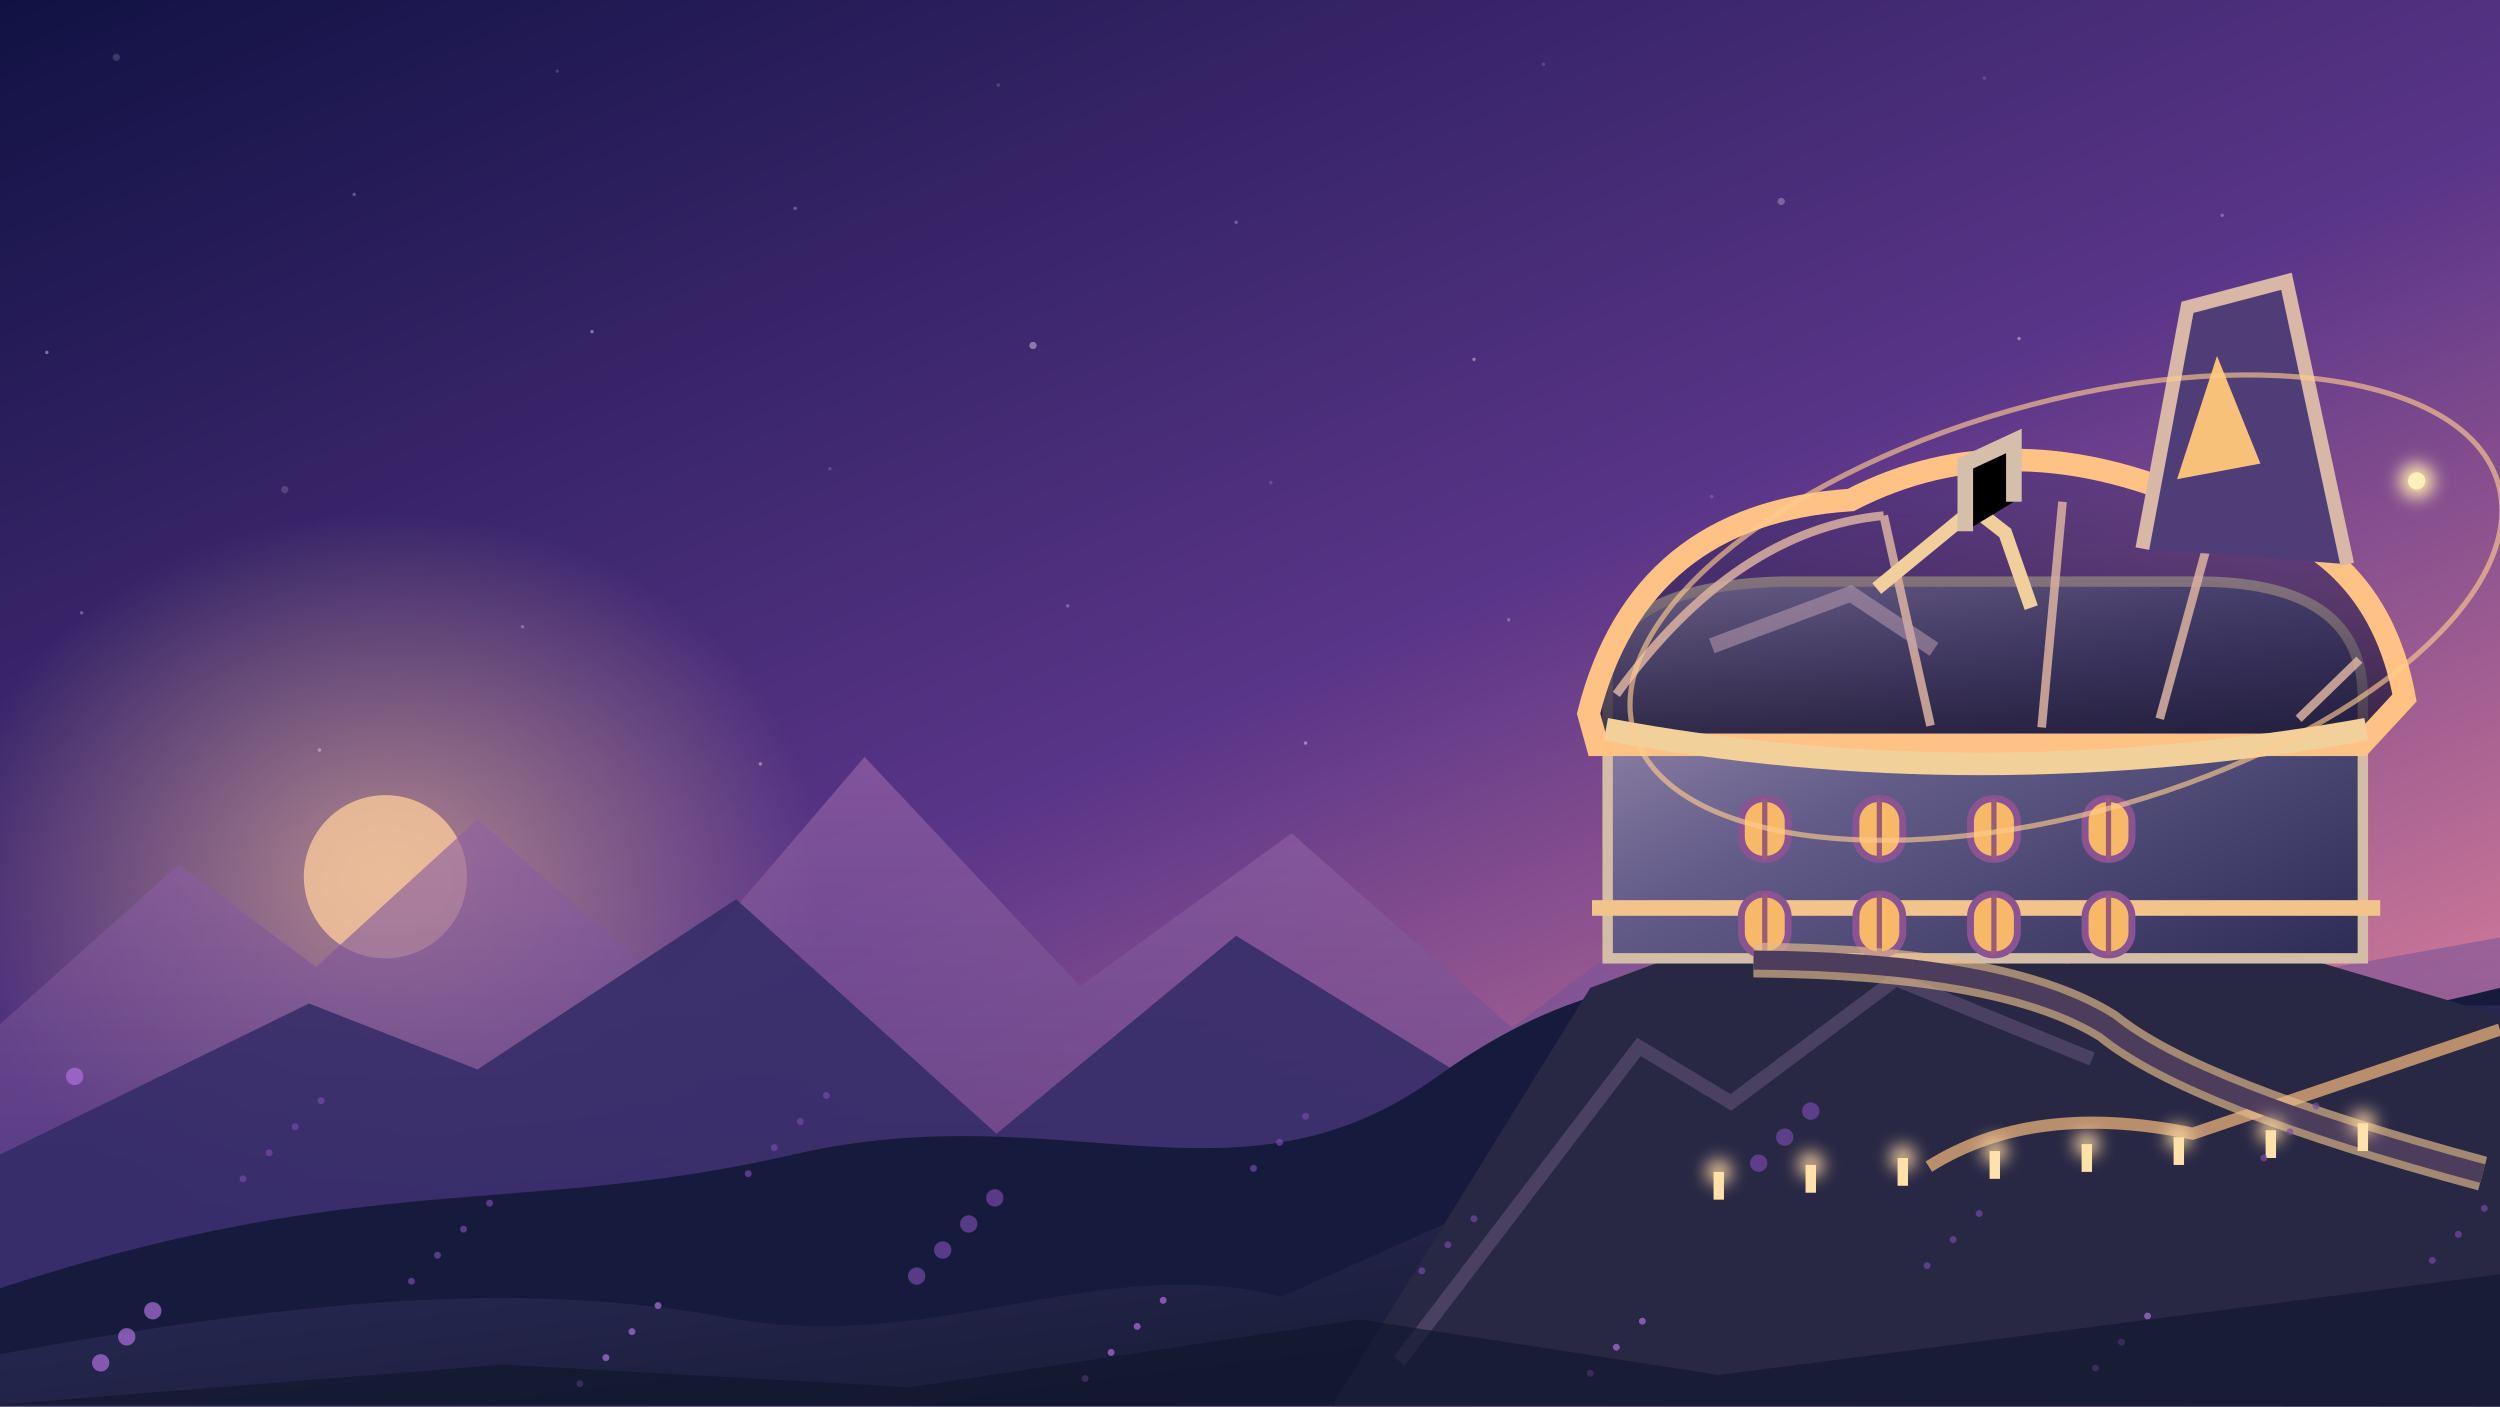
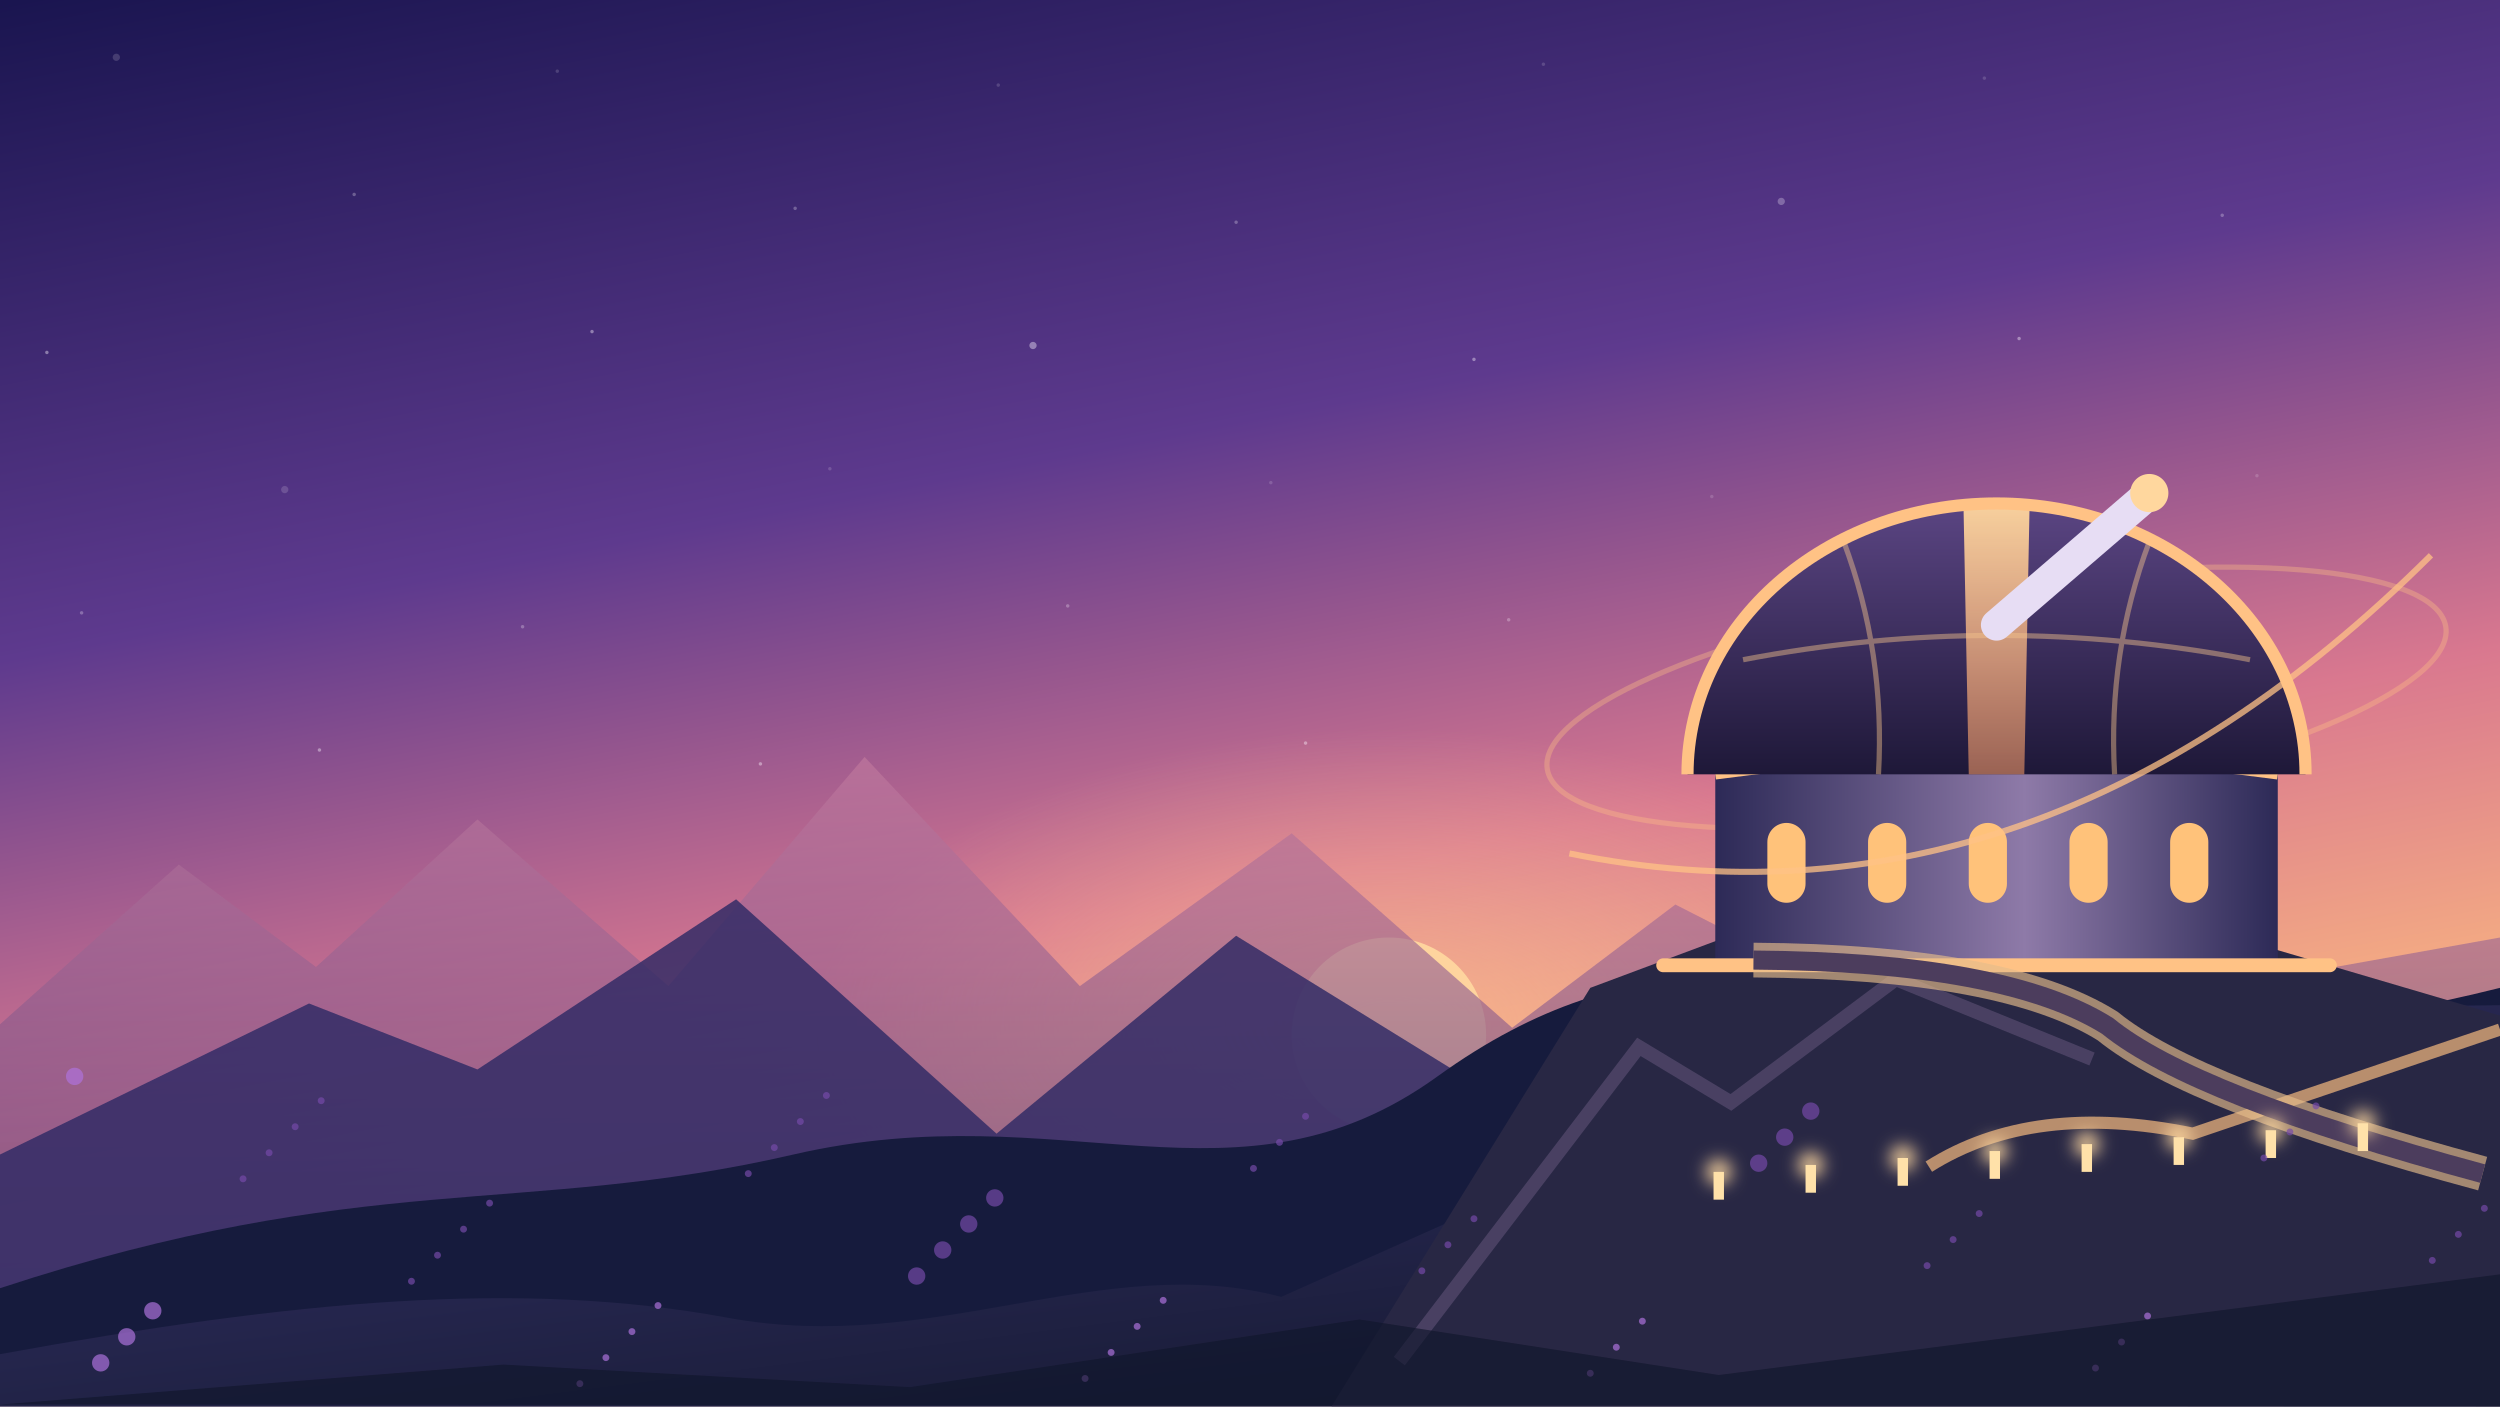
<svg xmlns="http://www.w3.org/2000/svg" viewBox="0 0 1440 810" role="img" aria-label="FamilyOS Observatorium in der Abenddämmerung">
  <defs>
-     <linearGradient id="sky" x1="0" y1="0" x2=".8" y2="1">
-       <stop stop-color="#111244" />
-       <stop offset=".55" stop-color="#5A3589" />
-       <stop offset="1" stop-color="#E8879A" />
+     <linearGradient id="sky" x1="0" y1="0" x2=".35" y2="1">
+       <stop stop-color="#1A1550" />
+       <stop offset=".42" stop-color="#5E3A8E" />
+       <stop offset=".72" stop-color="#D9788F" />
+       <stop offset="1" stop-color="#FFC07E" />
    </linearGradient>
    <linearGradient id="far" x1="0" y1="0" x2="0" y2="1">
-       <stop stop-color="#9B67A9" />
+       <stop stop-color="#C27A9E" />
      <stop offset="1" stop-color="#3C2F73" />
    </linearGradient>
    <linearGradient id="rock" x1="0" y1="0" x2=".8" y2="1">
      <stop stop-color="#57507E" />
      <stop offset=".4" stop-color="#292955" />
      <stop offset="1" stop-color="#14182E" />
    </linearGradient>
    <linearGradient id="building" x1="0" y1="0" x2="1" y2="1">
      <stop stop-color="#A898B8" />
      <stop offset=".45" stop-color="#635C89" />
      <stop offset="1" stop-color="#2D2C57" />
    </linearGradient>
    <linearGradient id="dome" x1="0" y1="0" x2="0" y2="1">
      <stop stop-color="#352A65" stop-opacity=".25" />
      <stop offset="1" stop-color="#17132E" stop-opacity=".8" />
    </linearGradient>
    <radialGradient id="glow">
-       <stop stop-color="#FFCE9C" stop-opacity=".55" />
+       <stop stop-color="#FFC48A" stop-opacity=".6" />
      <stop offset="1" stop-color="#FFCE9C" stop-opacity="0" />
    </radialGradient>
    <filter id="halo" x="-80%" y="-80%" width="260%" height="260%">
      <feGaussianBlur stdDeviation="5" />
    </filter>
  </defs>
  <rect width="1440" height="810" fill="url(#sky)" />
-   <ellipse cx="222" cy="505" rx="250" ry="210" fill="url(#glow)" />
-   <circle cx="222" cy="505" r="47" fill="#FFCE9C" opacity="0.75" />
+   <ellipse cx="800" cy="590" rx="330" ry="170" fill="url(#glow)" />
+   <circle cx="800" cy="596" r="56" fill="#FFD8A0" opacity=".92" />
  <circle cx="67" cy="33" r="2.1" fill="#FDF6FF" opacity="0.16" />
  <circle cx="204" cy="112" r="1" fill="#FDF6FF" opacity="0.28" />
  <circle cx="341" cy="191" r="1" fill="#FDF6FF" opacity="0.4" />
  <circle cx="478" cy="270" r="1" fill="#FDF6FF" opacity="0.16" />
  <circle cx="615" cy="349" r="1" fill="#FDF6FF" opacity="0.28" />
  <circle cx="752" cy="428" r="1" fill="#FDF6FF" opacity="0.4" />
  <circle cx="889" cy="37" r="1" fill="#FDF6FF" opacity="0.16" />
  <circle cx="1026" cy="116" r="2.1" fill="#FDF6FF" opacity="0.28" />
  <circle cx="1163" cy="195" r="1" fill="#FDF6FF" opacity="0.4" />
  <circle cx="1300" cy="274" r="1" fill="#FDF6FF" opacity="0.16" />
  <circle cx="47" cy="353" r="1" fill="#FDF6FF" opacity="0.28" />
  <circle cx="184" cy="432" r="1" fill="#FDF6FF" opacity="0.4" />
  <circle cx="321" cy="41" r="1" fill="#FDF6FF" opacity="0.16" />
  <circle cx="458" cy="120" r="1" fill="#FDF6FF" opacity="0.28" />
  <circle cx="595" cy="199" r="2.1" fill="#FDF6FF" opacity="0.4" />
  <circle cx="732" cy="278" r="1" fill="#FDF6FF" opacity="0.16" />
  <circle cx="869" cy="357" r="1" fill="#FDF6FF" opacity="0.28" />
  <circle cx="1006" cy="436" r="1" fill="#FDF6FF" opacity="0.4" />
  <circle cx="1143" cy="45" r="1" fill="#FDF6FF" opacity="0.16" />
  <circle cx="1280" cy="124" r="1" fill="#FDF6FF" opacity="0.28" />
  <circle cx="27" cy="203" r="1" fill="#FDF6FF" opacity="0.4" />
  <circle cx="164" cy="282" r="2.1" fill="#FDF6FF" opacity="0.16" />
  <circle cx="301" cy="361" r="1" fill="#FDF6FF" opacity="0.28" />
  <circle cx="438" cy="440" r="1" fill="#FDF6FF" opacity="0.4" />
  <circle cx="575" cy="49" r="1" fill="#FDF6FF" opacity="0.16" />
  <circle cx="712" cy="128" r="1" fill="#FDF6FF" opacity="0.28" />
  <circle cx="849" cy="207" r="1" fill="#FDF6FF" opacity="0.4" />
  <circle cx="986" cy="286" r="1" fill="#FDF6FF" opacity="0.16" />
  <circle cx="1123" cy="365" r="2.1" fill="#FDF6FF" opacity="0.28" />
  <circle cx="1260" cy="444" r="1" fill="#FDF6FF" opacity="0.4" />
  <path d="M0 590L103 498 182 557 275 472 385 568 498 436 622 568 744 480 871 592 965 521 1116 598 1440 540V810H0Z" fill="url(#far)" opacity=".64" />
  <path d="M0 665L178 578 275 616 424 518 574 653 712 539 861 631 966 558 1122 629 1440 574V810H0Z" fill="#302A65" opacity=".83" />
  <path d="M0 742C210 673 301 701 457 665S713 703 828 620S1034 562 1155 581S1356 590 1440 569V810H0Z" fill="#161B3D" />
  <path d="M0 780C170 749 300 737 419 759S635 720 738 747L850 697L941 578L1051 623L1181 582L1440 579V810H0Z" fill="url(#rock)" />
  <path d="M767 810L916 569L1074 510L1190 555L1294 542L1440 585V810Z" fill="#282744" />
  <path d="M806 784L944 603L997 635L1092 564L1205 610" fill="none" stroke="#88719C" stroke-width="8" opacity=".35" />
  <path d="M1111 672Q1171 634 1263 653L1440 593" stroke="#DCA777" stroke-width="7" opacity=".8" fill="none" />
-   <g transform="translate(0 0)">
-     <path d="M926 518V391Q926 338 1026 335H1271Q1361 337 1361 402V552H926Z" fill="url(#building)" stroke="#D4BDA6" stroke-width="6" />
-     <path d="M915 411Q944 296 1066 288Q1159 240 1272 292Q1368 309 1385 402L1360 429H920Z" fill="url(#dome)" stroke="#FFC285" stroke-width="13" />
-     <path d="M931 400Q1000 305 1085 297M1085 297L1112 418M1188 289L1176 419M1273 308L1244 414M1359 380L1324 414" stroke="#DBB1A0" stroke-width="5" opacity=".85" fill="none" />
-     <path d="M925 420Q1138 460 1363 420" stroke="#F1D09A" stroke-width="13" fill="none" />
-     <path d="M917 523H1371" stroke="#F3C38C" stroke-width="9" />
-     <path d="M1234 316L1260 177L1317 162L1352 325" fill="#4F3D77" stroke="#D9B7A6" stroke-width="8" />
-     <path d="M1254 276L1277 205L1302 267Z" fill="#F7C17A" />
-     <path d="M986 372L1066 342L1114 374" stroke="#C2A3B6" stroke-width="9" opacity=".5" fill="none" />
-     <rect x="1003" y="460" width="27" height="35" rx="13" fill="#F7B867" stroke="#8A5393" stroke-width="4" />
-     <path d="M1016.5 460v35" stroke="#9A5B79" stroke-width="3" />
-     <rect x="1069" y="460" width="27" height="35" rx="13" fill="#F7B867" stroke="#8A5393" stroke-width="4" />
-     <path d="M1082.5 460v35" stroke="#9A5B79" stroke-width="3" />
-     <rect x="1135" y="460" width="27" height="35" rx="13" fill="#F7B867" stroke="#8A5393" stroke-width="4" />
-     <path d="M1148.5 460v35" stroke="#9A5B79" stroke-width="3" />
-     <rect x="1201" y="460" width="27" height="35" rx="13" fill="#F7B867" stroke="#8A5393" stroke-width="4" />
-     <path d="M1214.5 460v35" stroke="#9A5B79" stroke-width="3" />
-     <rect x="1003" y="515" width="27" height="35" rx="13" fill="#F7B867" stroke="#8A5393" stroke-width="4" />
-     <path d="M1016.5 515v35" stroke="#9A5B79" stroke-width="3" />
-     <rect x="1069" y="515" width="27" height="35" rx="13" fill="#F7B867" stroke="#8A5393" stroke-width="4" />
-     <path d="M1082.5 515v35" stroke="#9A5B79" stroke-width="3" />
-     <rect x="1135" y="515" width="27" height="35" rx="13" fill="#F7B867" stroke="#8A5393" stroke-width="4" />
-     <path d="M1148.5 515v35" stroke="#9A5B79" stroke-width="3" />
-     <rect x="1201" y="515" width="27" height="35" rx="13" fill="#F7B867" stroke="#8A5393" stroke-width="4" />
-     <path d="M1214.5 515v35" stroke="#9A5B79" stroke-width="3" />
-     <path d="M1081 339L1137 293L1155 307L1170 350" stroke="#F0CF9D" stroke-width="8" fill="none" />
-     <path d="M1132 306L1132 267L1160 254L1160 289" stroke="#D5BEAA" stroke-width="9" />
+   <g id="observatory">
+     <defs>
+       <linearGradient id="glass" x1="0" y1="0" x2="0" y2="1">
+         <stop stop-color="#5B4583" />
+         <stop offset="1" stop-color="#1E1838" />
+       </linearGradient>
+       <linearGradient id="drum" x1="0" y1="0" x2="1" y2="0">
+         <stop stop-color="#2D2A57" />
+         <stop offset=".55" stop-color="#8E7AA8" />
+         <stop offset="1" stop-color="#2D2A57" />
+       </linearGradient>
+       <linearGradient id="slitlight" x1="0" y1="0" x2="0" y2="1">
+         <stop stop-color="#FFD79E" stop-opacity=".95" />
+         <stop offset="1" stop-color="#FF9F6A" stop-opacity=".55" />
+       </linearGradient>
+     </defs>
+     <ellipse cx="1150" cy="402" rx="262" ry="64" transform="rotate(-9 1150 402)" fill="none" stroke="#FFC285" stroke-width="3" opacity=".35" />
+     <path d="M988 556V446Q1150 424 1312 446V556Z" fill="url(#drum)" />
+     <path d="M988 446Q1150 424 1312 446" fill="none" stroke="#FFC285" stroke-width="6" />
+     <path d="M972 446A178 156 0 0 1 1328 446Z" fill="url(#glass)" />
+     <path d="M1131 293Q1150 290 1169 293L1166 446H1134Z" fill="url(#slitlight)" />
+     <path d="M1062 312Q1086 376 1082 446M1238 312Q1214 376 1218 446M1004 380Q1150 352 1296 380" fill="none" stroke="#F3C38C" stroke-width="3" opacity=".45" />
+     <path d="M972 446A178 156 0 0 1 1328 446" fill="none" stroke="#FFC285" stroke-width="7" />
+     <path d="M1150 360L1236 286" stroke="#E7DDF4" stroke-width="18" stroke-linecap="round" />
+     <circle cx="1238" cy="284" r="11" fill="#FFD79E" />
+     <rect x="1018" y="474" width="22" height="46" rx="11" fill="#FFC27A" />
+     <rect x="1076" y="474" width="22" height="46" rx="11" fill="#FFC27A" />
+     <rect x="1134" y="474" width="22" height="46" rx="11" fill="#FFC27A" />
+     <rect x="1192" y="474" width="22" height="46" rx="11" fill="#FFC27A" />
+     <rect x="1250" y="474" width="22" height="46" rx="11" fill="#FFC27A" />
+     <path d="M958 556H1342" stroke="#FFC285" stroke-width="8" stroke-linecap="round" />
+     <path d="M1150 402m-262 0" fill="none" />
+     <path d="M893 452Q1150 548 1410 360" fill="none" stroke="#FFC285" stroke-width="3.5" opacity=".75" transform="rotate(-9 1150 402)" />
  </g>
  <path d="M1010 553Q1155 554 1214 591Q1263 631 1430 676" fill="none" stroke="#E5BC8B" stroke-width="20" opacity=".65" />
  <path d="M1010 553Q1155 554 1214 591Q1263 631 1430 676" fill="none" stroke="#4C3D5D" stroke-width="11" />
  <circle cx="990" cy="675" r="7" fill="#FFD9A1" filter="url(#halo)" />
  <rect x="987" y="675" width="6" height="16" fill="#FFE1A9" />
  <circle cx="1043" cy="671" r="7" fill="#FFD9A1" filter="url(#halo)" />
  <rect x="1040" y="671" width="6" height="16" fill="#FFE1A9" />
  <circle cx="1096" cy="667" r="7" fill="#FFD9A1" filter="url(#halo)" />
  <rect x="1093" y="667" width="6" height="16" fill="#FFE1A9" />
  <circle cx="1149" cy="663" r="7" fill="#FFD9A1" filter="url(#halo)" />
  <rect x="1146" y="663" width="6" height="16" fill="#FFE1A9" />
  <circle cx="1202" cy="659" r="7" fill="#FFD9A1" filter="url(#halo)" />
  <rect x="1199" y="659" width="6" height="16" fill="#FFE1A9" />
  <circle cx="1255" cy="655" r="7" fill="#FFD9A1" filter="url(#halo)" />
  <rect x="1252" y="655" width="6" height="16" fill="#FFE1A9" />
  <circle cx="1308" cy="651" r="7" fill="#FFD9A1" filter="url(#halo)" />
  <rect x="1305" y="651" width="6" height="16" fill="#FFE1A9" />
  <circle cx="1361" cy="647" r="7" fill="#FFD9A1" filter="url(#halo)" />
  <rect x="1358" y="647" width="6" height="16" fill="#FFE1A9" />
-   <ellipse cx="1190" cy="350" rx="259" ry="118" transform="rotate(-16 1190 350)" fill="none" stroke="#FFCC8D" stroke-width="3" opacity=".63" />
-   <circle cx="1392" cy="277" r="10" fill="#FFE9AD" filter="url(#halo)" />
-   <circle cx="1392" cy="277" r="5" fill="#FFEFBA" />
  <circle cx="43" cy="620" r="5" fill="#AE73DD" opacity=".68" />
  <circle cx="140" cy="679" r="2" fill="#754AA9" opacity=".68" />
  <circle cx="237" cy="738" r="2" fill="#754AA9" opacity=".68" />
  <circle cx="334" cy="797" r="2" fill="#AE73DD" opacity=".68" />
  <circle cx="431" cy="676" r="2" fill="#754AA9" opacity=".68" />
  <circle cx="528" cy="735" r="5" fill="#754AA9" opacity=".68" />
  <circle cx="625" cy="794" r="2" fill="#AE73DD" opacity=".68" />
  <circle cx="722" cy="673" r="2" fill="#754AA9" opacity=".68" />
  <circle cx="819" cy="732" r="2" fill="#754AA9" opacity=".68" />
  <circle cx="916" cy="791" r="2" fill="#AE73DD" opacity=".68" />
  <circle cx="1013" cy="670" r="5" fill="#754AA9" opacity=".68" />
  <circle cx="1110" cy="729" r="2" fill="#754AA9" opacity=".68" />
  <circle cx="1207" cy="788" r="2" fill="#AE73DD" opacity=".68" />
  <circle cx="1304" cy="667" r="2" fill="#754AA9" opacity=".68" />
  <circle cx="1401" cy="726" r="2" fill="#754AA9" opacity=".68" />
  <circle cx="58" cy="785" r="5" fill="#AE73DD" opacity=".68" />
  <circle cx="155" cy="664" r="2" fill="#754AA9" opacity=".68" />
  <circle cx="252" cy="723" r="2" fill="#754AA9" opacity=".68" />
  <circle cx="349" cy="782" r="2" fill="#AE73DD" opacity=".68" />
  <circle cx="446" cy="661" r="2" fill="#754AA9" opacity=".68" />
  <circle cx="543" cy="720" r="5" fill="#754AA9" opacity=".68" />
  <circle cx="640" cy="779" r="2" fill="#AE73DD" opacity=".68" />
  <circle cx="737" cy="658" r="2" fill="#754AA9" opacity=".68" />
  <circle cx="834" cy="717" r="2" fill="#754AA9" opacity=".68" />
  <circle cx="931" cy="776" r="2" fill="#AE73DD" opacity=".68" />
  <circle cx="1028" cy="655" r="5" fill="#754AA9" opacity=".68" />
  <circle cx="1125" cy="714" r="2" fill="#754AA9" opacity=".68" />
  <circle cx="1222" cy="773" r="2" fill="#AE73DD" opacity=".68" />
  <circle cx="1319" cy="652" r="2" fill="#754AA9" opacity=".68" />
  <circle cx="1416" cy="711" r="2" fill="#754AA9" opacity=".68" />
  <circle cx="73" cy="770" r="5" fill="#AE73DD" opacity=".68" />
  <circle cx="170" cy="649" r="2" fill="#754AA9" opacity=".68" />
  <circle cx="267" cy="708" r="2" fill="#754AA9" opacity=".68" />
  <circle cx="364" cy="767" r="2" fill="#AE73DD" opacity=".68" />
  <circle cx="461" cy="646" r="2" fill="#754AA9" opacity=".68" />
  <circle cx="558" cy="705" r="5" fill="#754AA9" opacity=".68" />
  <circle cx="655" cy="764" r="2" fill="#AE73DD" opacity=".68" />
  <circle cx="752" cy="643" r="2" fill="#754AA9" opacity=".68" />
  <circle cx="849" cy="702" r="2" fill="#754AA9" opacity=".68" />
  <circle cx="946" cy="761" r="2" fill="#AE73DD" opacity=".68" />
  <circle cx="1043" cy="640" r="5" fill="#754AA9" opacity=".68" />
  <circle cx="1140" cy="699" r="2" fill="#754AA9" opacity=".68" />
  <circle cx="1237" cy="758" r="2" fill="#AE73DD" opacity=".68" />
  <circle cx="1334" cy="637" r="2" fill="#754AA9" opacity=".68" />
  <circle cx="1431" cy="696" r="2" fill="#754AA9" opacity=".68" />
  <circle cx="88" cy="755" r="5" fill="#AE73DD" opacity=".68" />
  <circle cx="185" cy="634" r="2" fill="#754AA9" opacity=".68" />
  <circle cx="282" cy="693" r="2" fill="#754AA9" opacity=".68" />
  <circle cx="379" cy="752" r="2" fill="#AE73DD" opacity=".68" />
  <circle cx="476" cy="631" r="2" fill="#754AA9" opacity=".68" />
  <circle cx="573" cy="690" r="5" fill="#754AA9" opacity=".68" />
  <circle cx="670" cy="749" r="2" fill="#AE73DD" opacity=".68" />
  <path d="M0 809L290 786L524 799L783 760L990 792L1440 734V810Z" fill="#10152B" opacity=".65" />
</svg>
